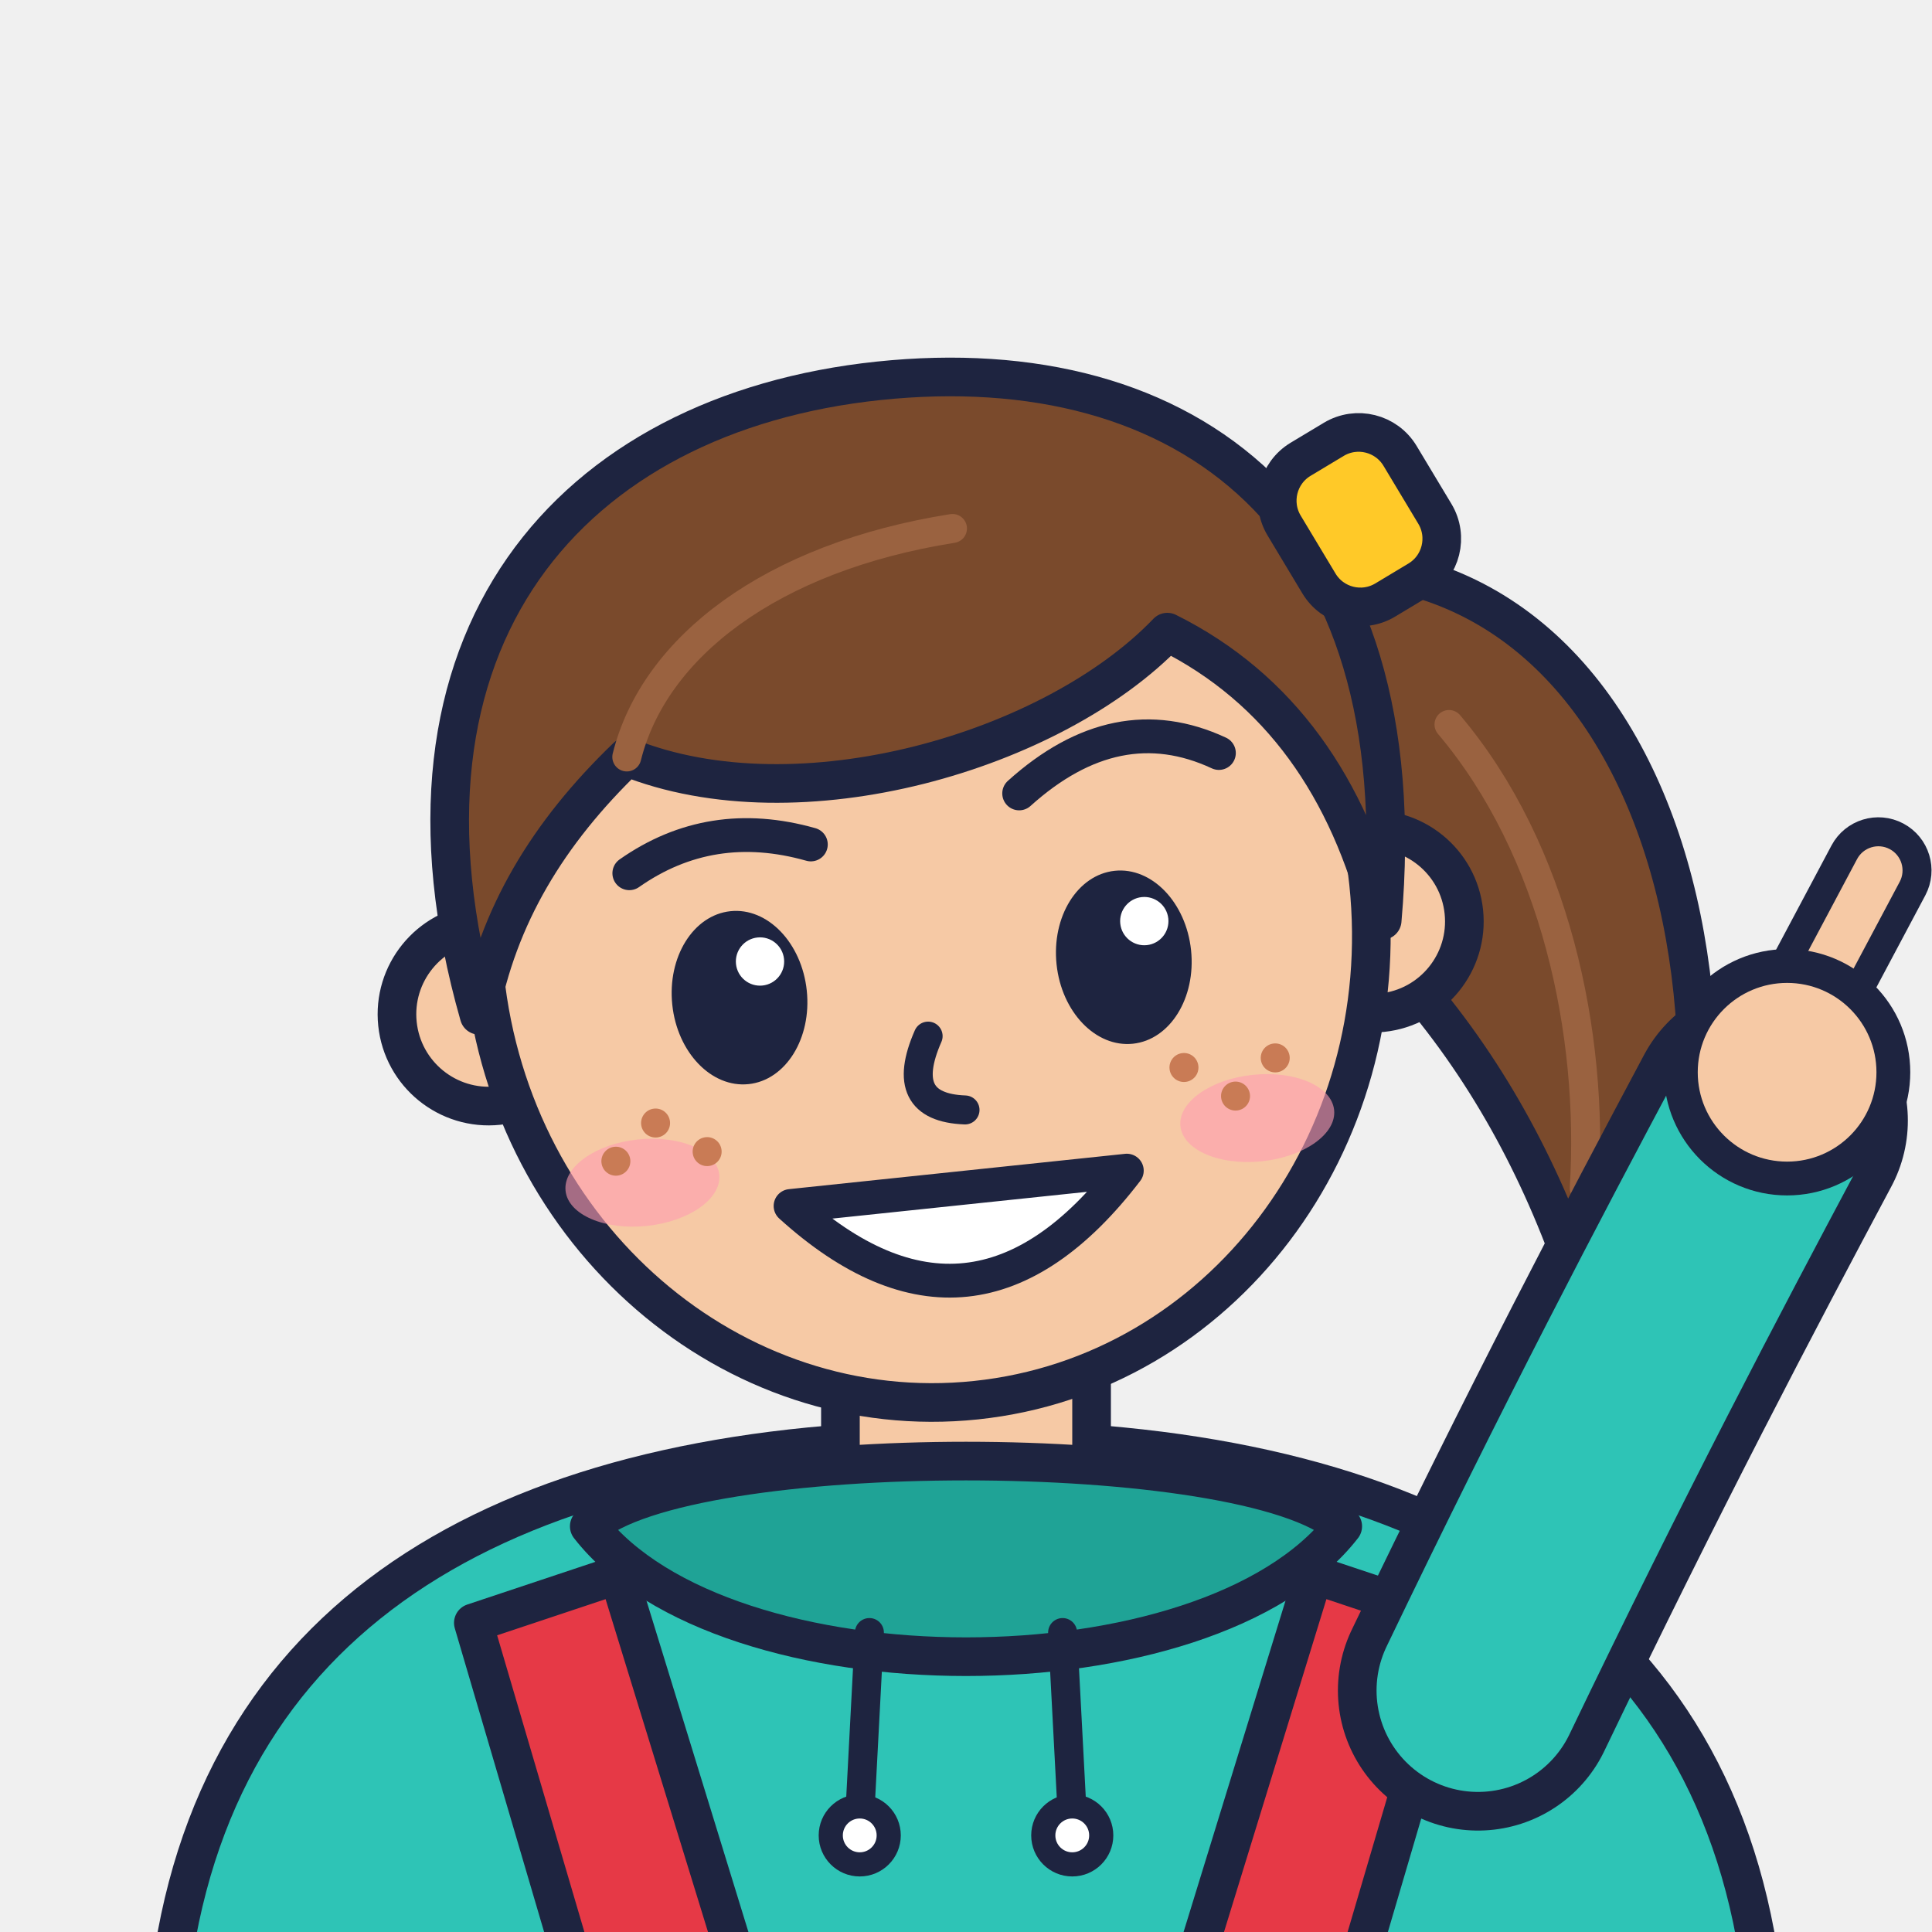
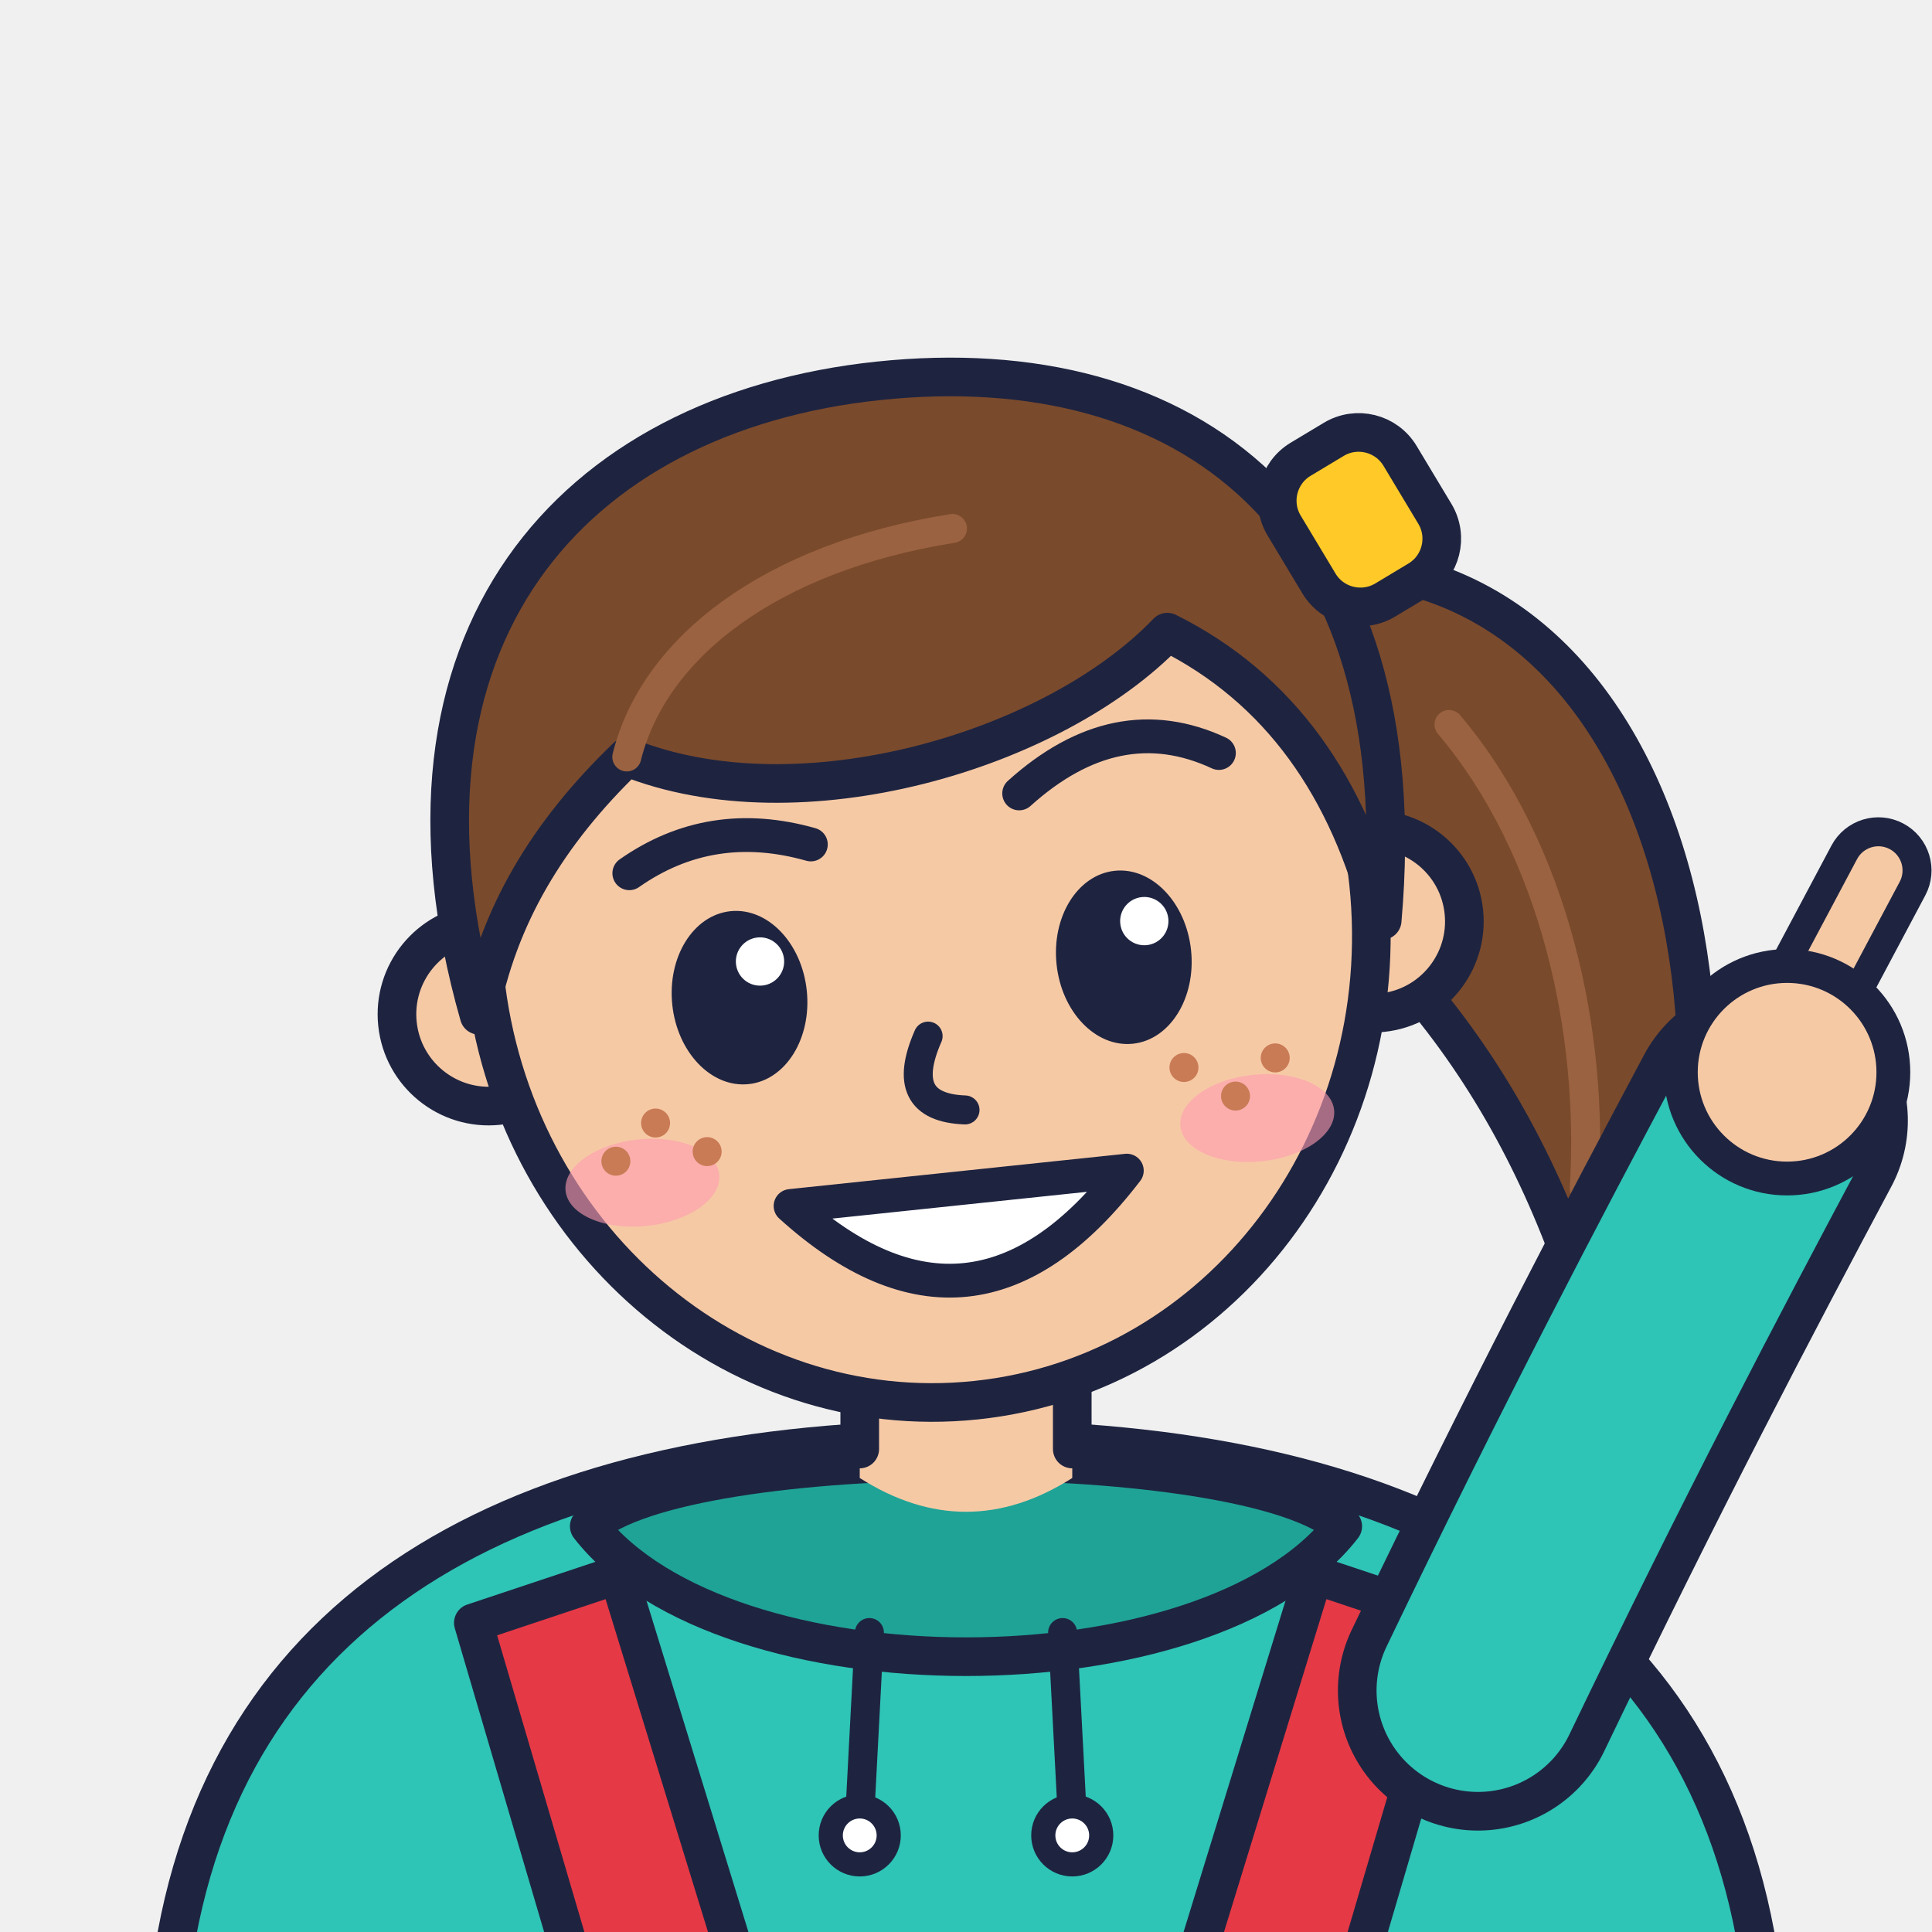
<svg xmlns="http://www.w3.org/2000/svg" viewBox="0 0 400 400" role="img" aria-label="Lia als Wanderin">
  <g stroke="#1E2440" stroke-width="8" stroke-linejoin="round" stroke-linecap="round">
    <g id="lia-zopf">
      <path d="M262 118 C 344 106, 372 214, 336 300 C 326 248, 304 206, 262 176 Z" fill="#7A4A2C" />
      <path d="M300 150 C 322 176, 330 214, 328 246" fill="none" stroke="#9A6240" stroke-width="6" />
    </g>
    <g id="lia-koerper">
      <path d="M36 404 C 48 330, 110 298, 200 298 C 290 298, 352 330, 364 404 Z" fill="#2EC4B6" />
      <path d="M98 336 L128 326 L152 404 L118 404 Z" fill="#E63946" />
      <path d="M302 336 L272 326 L248 404 L282 404 Z" fill="#E63946" />
    </g>
-     <rect id="lia-hals" x="174" y="262" width="52" height="52" rx="12" fill="#F6C9A5" />
    <path id="lia-kapuze" d="M122 316 C 150 352, 250 352, 278 316 C 258 298, 142 298, 122 316 Z" fill="#1FA396" />
+     <g id="lia-hals">
+       <path d="M178 268 H222 V306 Q200 320 178 306 Z" fill="#F6C9A5" stroke="none" />
+       <path d="M178 268 H222 M178 268 V300 M222 268 V300" fill="none" />
+     </g>
    <g id="lia-baendel">
      <path d="M180 338 L178 376" fill="none" stroke-width="6" />
      <path d="M220 338 L222 376" fill="none" stroke-width="6" />
      <circle cx="178" cy="380" r="6" fill="#FFFFFF" stroke-width="5" />
      <circle cx="222" cy="380" r="6" fill="#FFFFFF" stroke-width="5" />
    </g>
    <g id="lia-arm-rechts">
      <path d="M306 350 C 330 300, 350 262, 366 232" fill="none" stroke-width="58" />
      <path d="M306 350 C 330 300, 350 262, 366 232" fill="none" stroke="#2EC4B6" stroke-width="42" />
      <rect x="364" y="168" width="16" height="44" rx="8" fill="#F6C9A5" stroke-width="6" transform="rotate(28 372 212)" />
      <circle cx="370" cy="222" r="22" fill="#F6C9A5" stroke-width="7" />
    </g>
    <g id="lia-kopfgruppe" transform="rotate(-6 200 270)">
      <g id="lia-ohren" fill="#F6C9A5">
        <circle cx="108" cy="200" r="19" />
        <circle cx="292" cy="200" r="19" />
      </g>
      <ellipse id="lia-gesicht" cx="200" cy="192" rx="92" ry="98" fill="#F6C9A5" />
      <g id="lia-haare" fill="#7A4A2C">
        <path d="M106 200 C 92 120, 138 78, 202 78 C 266 78, 310 118, 294 200 C 290 172, 278 150, 256 136 C 230 158, 176 168, 142 150 C 124 164, 112 180, 106 200 Z" />
        <path d="M142 150 C 150 128, 176 112, 214 110" fill="none" stroke="#9A6240" stroke-width="6" />
      </g>
      <rect id="lia-haargummi" x="284" y="100" width="28" height="34" rx="10" fill="#FFC928" transform="rotate(-25 298 117)" />
      <g id="lia-augenbrauen" fill="none" stroke-width="7">
        <path d="M140 174 Q158 164 178 172" />
        <path d="M222 166 Q244 150 264 162" />
      </g>
      <g id="lia-augen" stroke="none">
        <ellipse cx="160" cy="202" rx="14" ry="18" fill="#1E2440" />
        <ellipse cx="240" cy="202" rx="14" ry="18" fill="#1E2440" />
        <circle cx="165" cy="195" r="5" fill="#FFFFFF" />
        <circle cx="245" cy="195" r="5" fill="#FFFFFF" />
      </g>
      <g id="lia-wangen" fill="#FF9DB0" stroke="none" opacity="0.6">
        <ellipse cx="136" cy="238" rx="16" ry="9" />
        <ellipse cx="264" cy="238" rx="16" ry="9" />
      </g>
      <g id="lia-sommersprossen" fill="#C97B55" stroke="none">
        <circle cx="140" cy="226" r="3" />
        <circle cx="150" cy="233" r="3" />
        <circle cx="131" cy="233" r="3" />
        <circle cx="250" cy="226" r="3" />
        <circle cx="260" cy="233" r="3" />
        <circle cx="269" cy="226" r="3" />
      </g>
      <path id="lia-nase" d="M198 214 Q190 228 204 230" fill="none" stroke-width="6" />
      <path id="lia-mund" d="M166 246 Q200 284 236 246 Z" fill="#FFFFFF" stroke-width="7" />
    </g>
  </g>
</svg>
